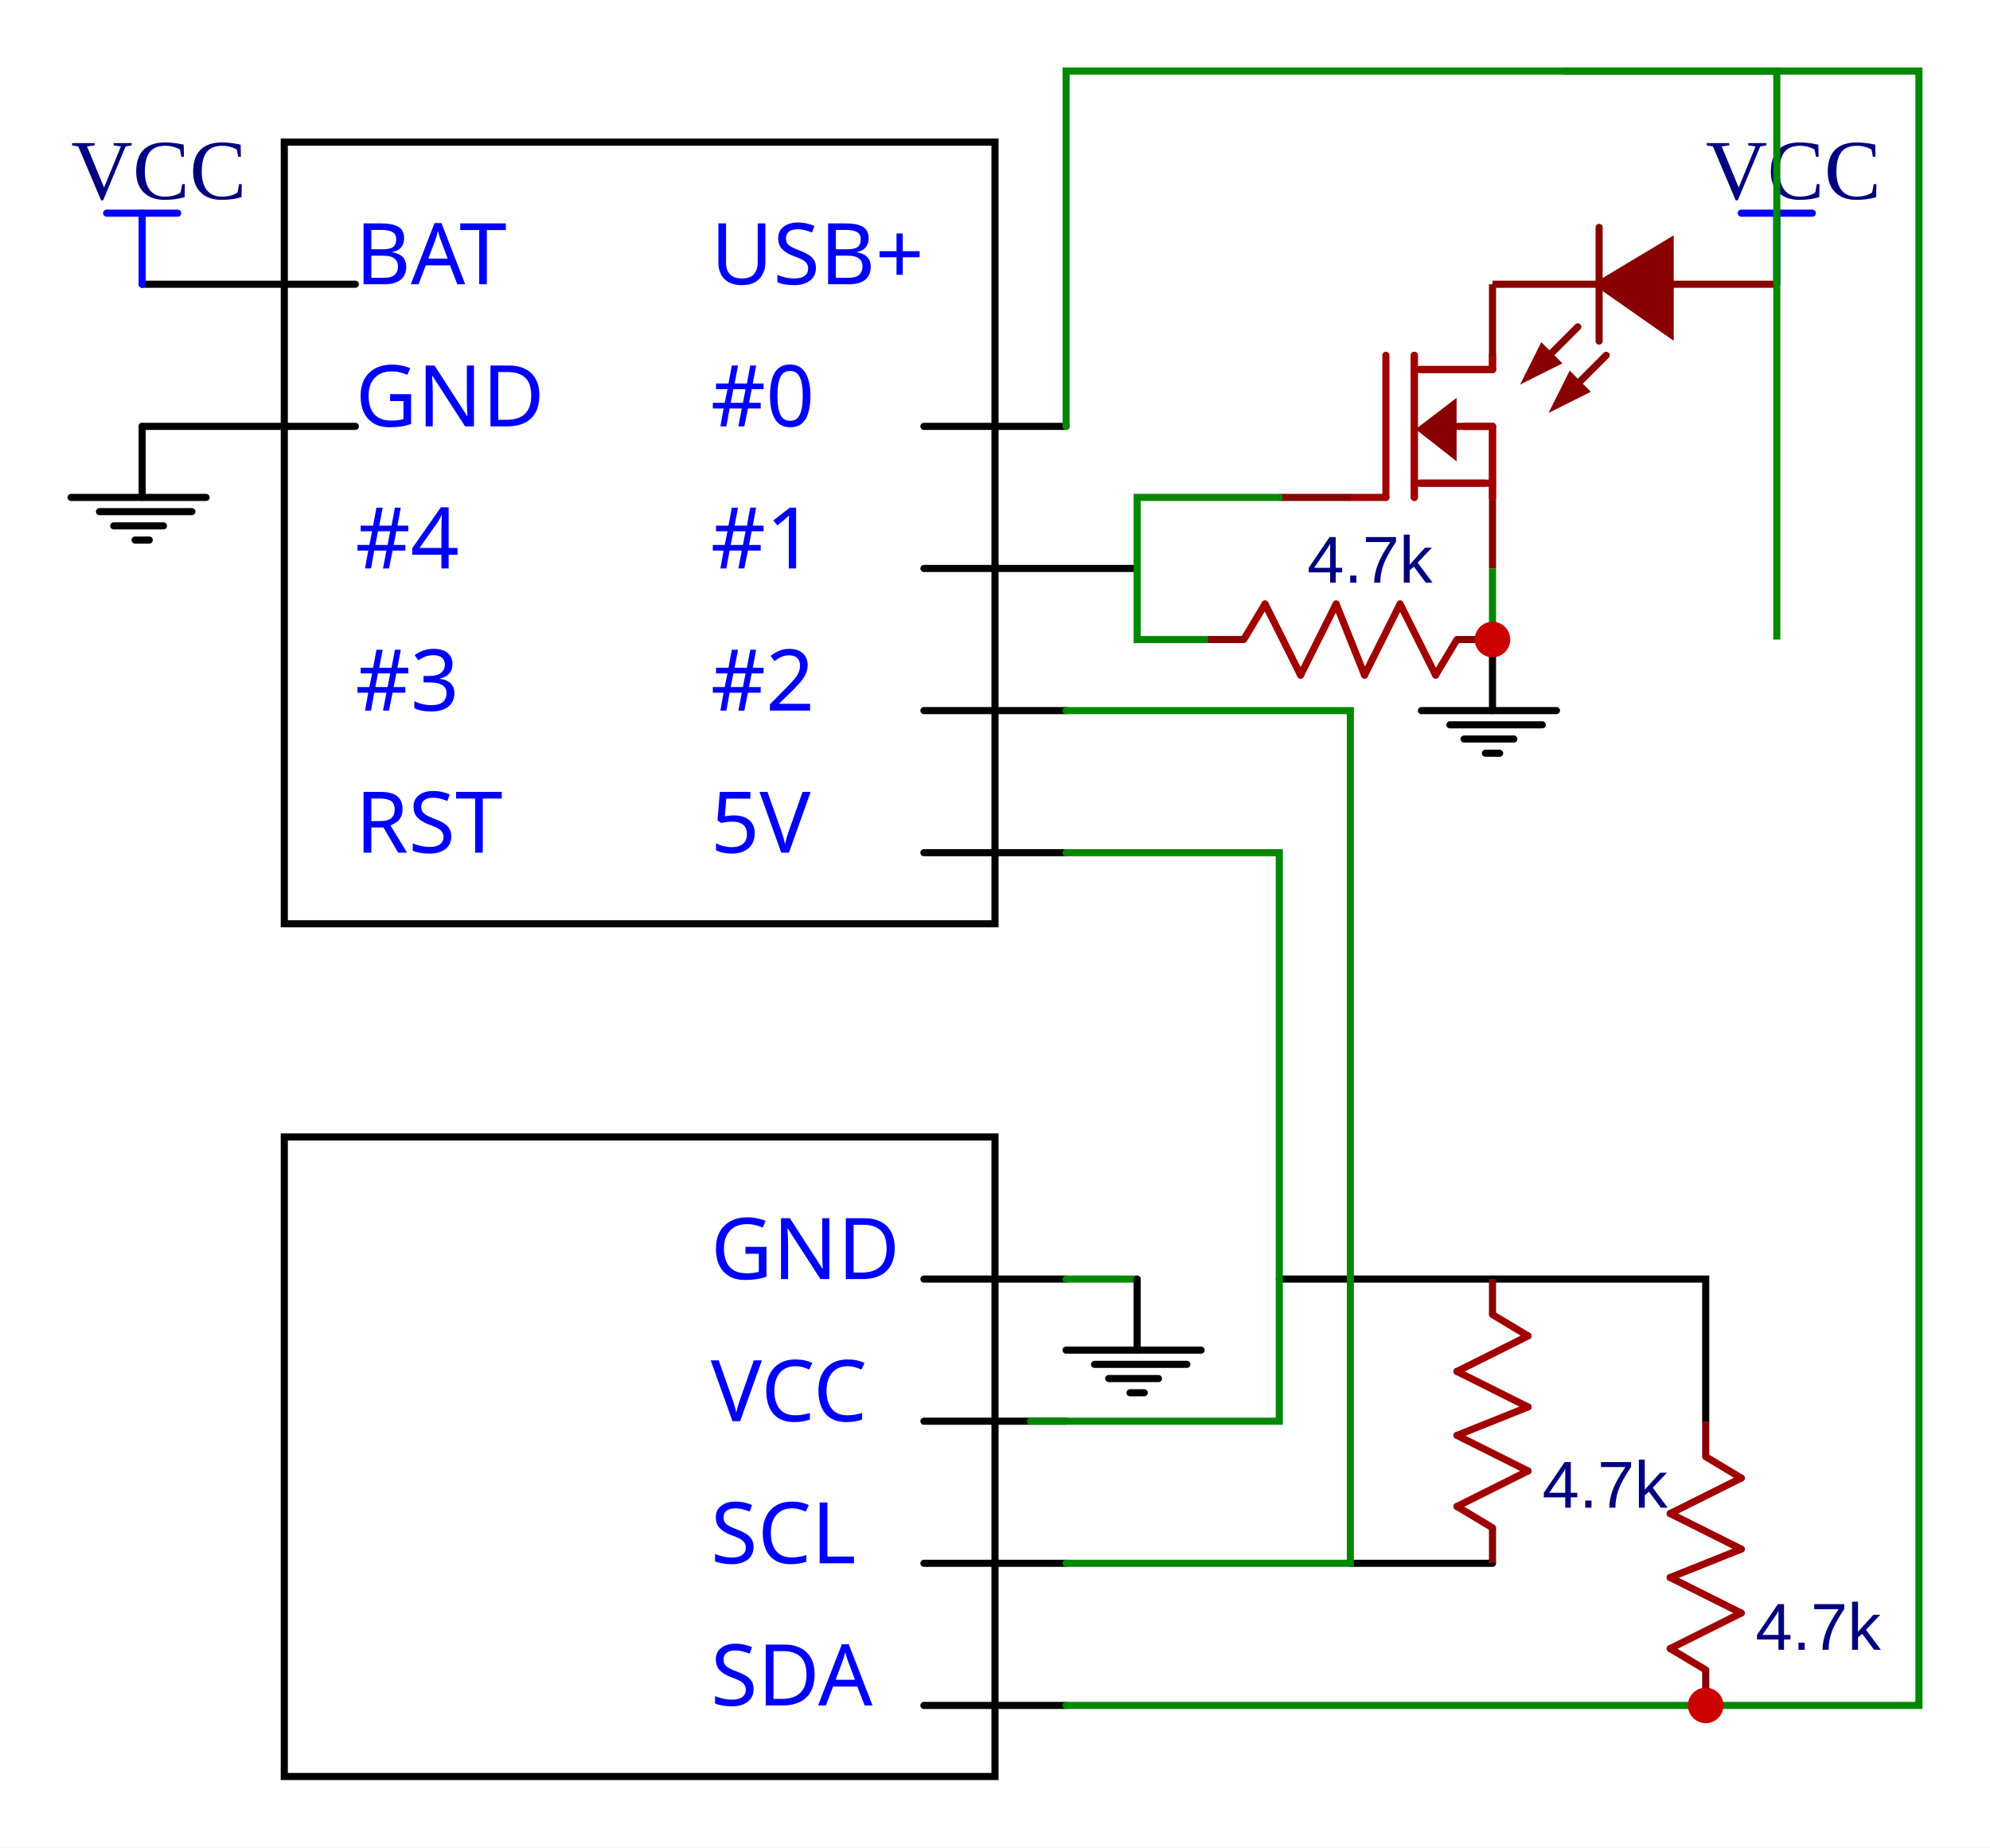
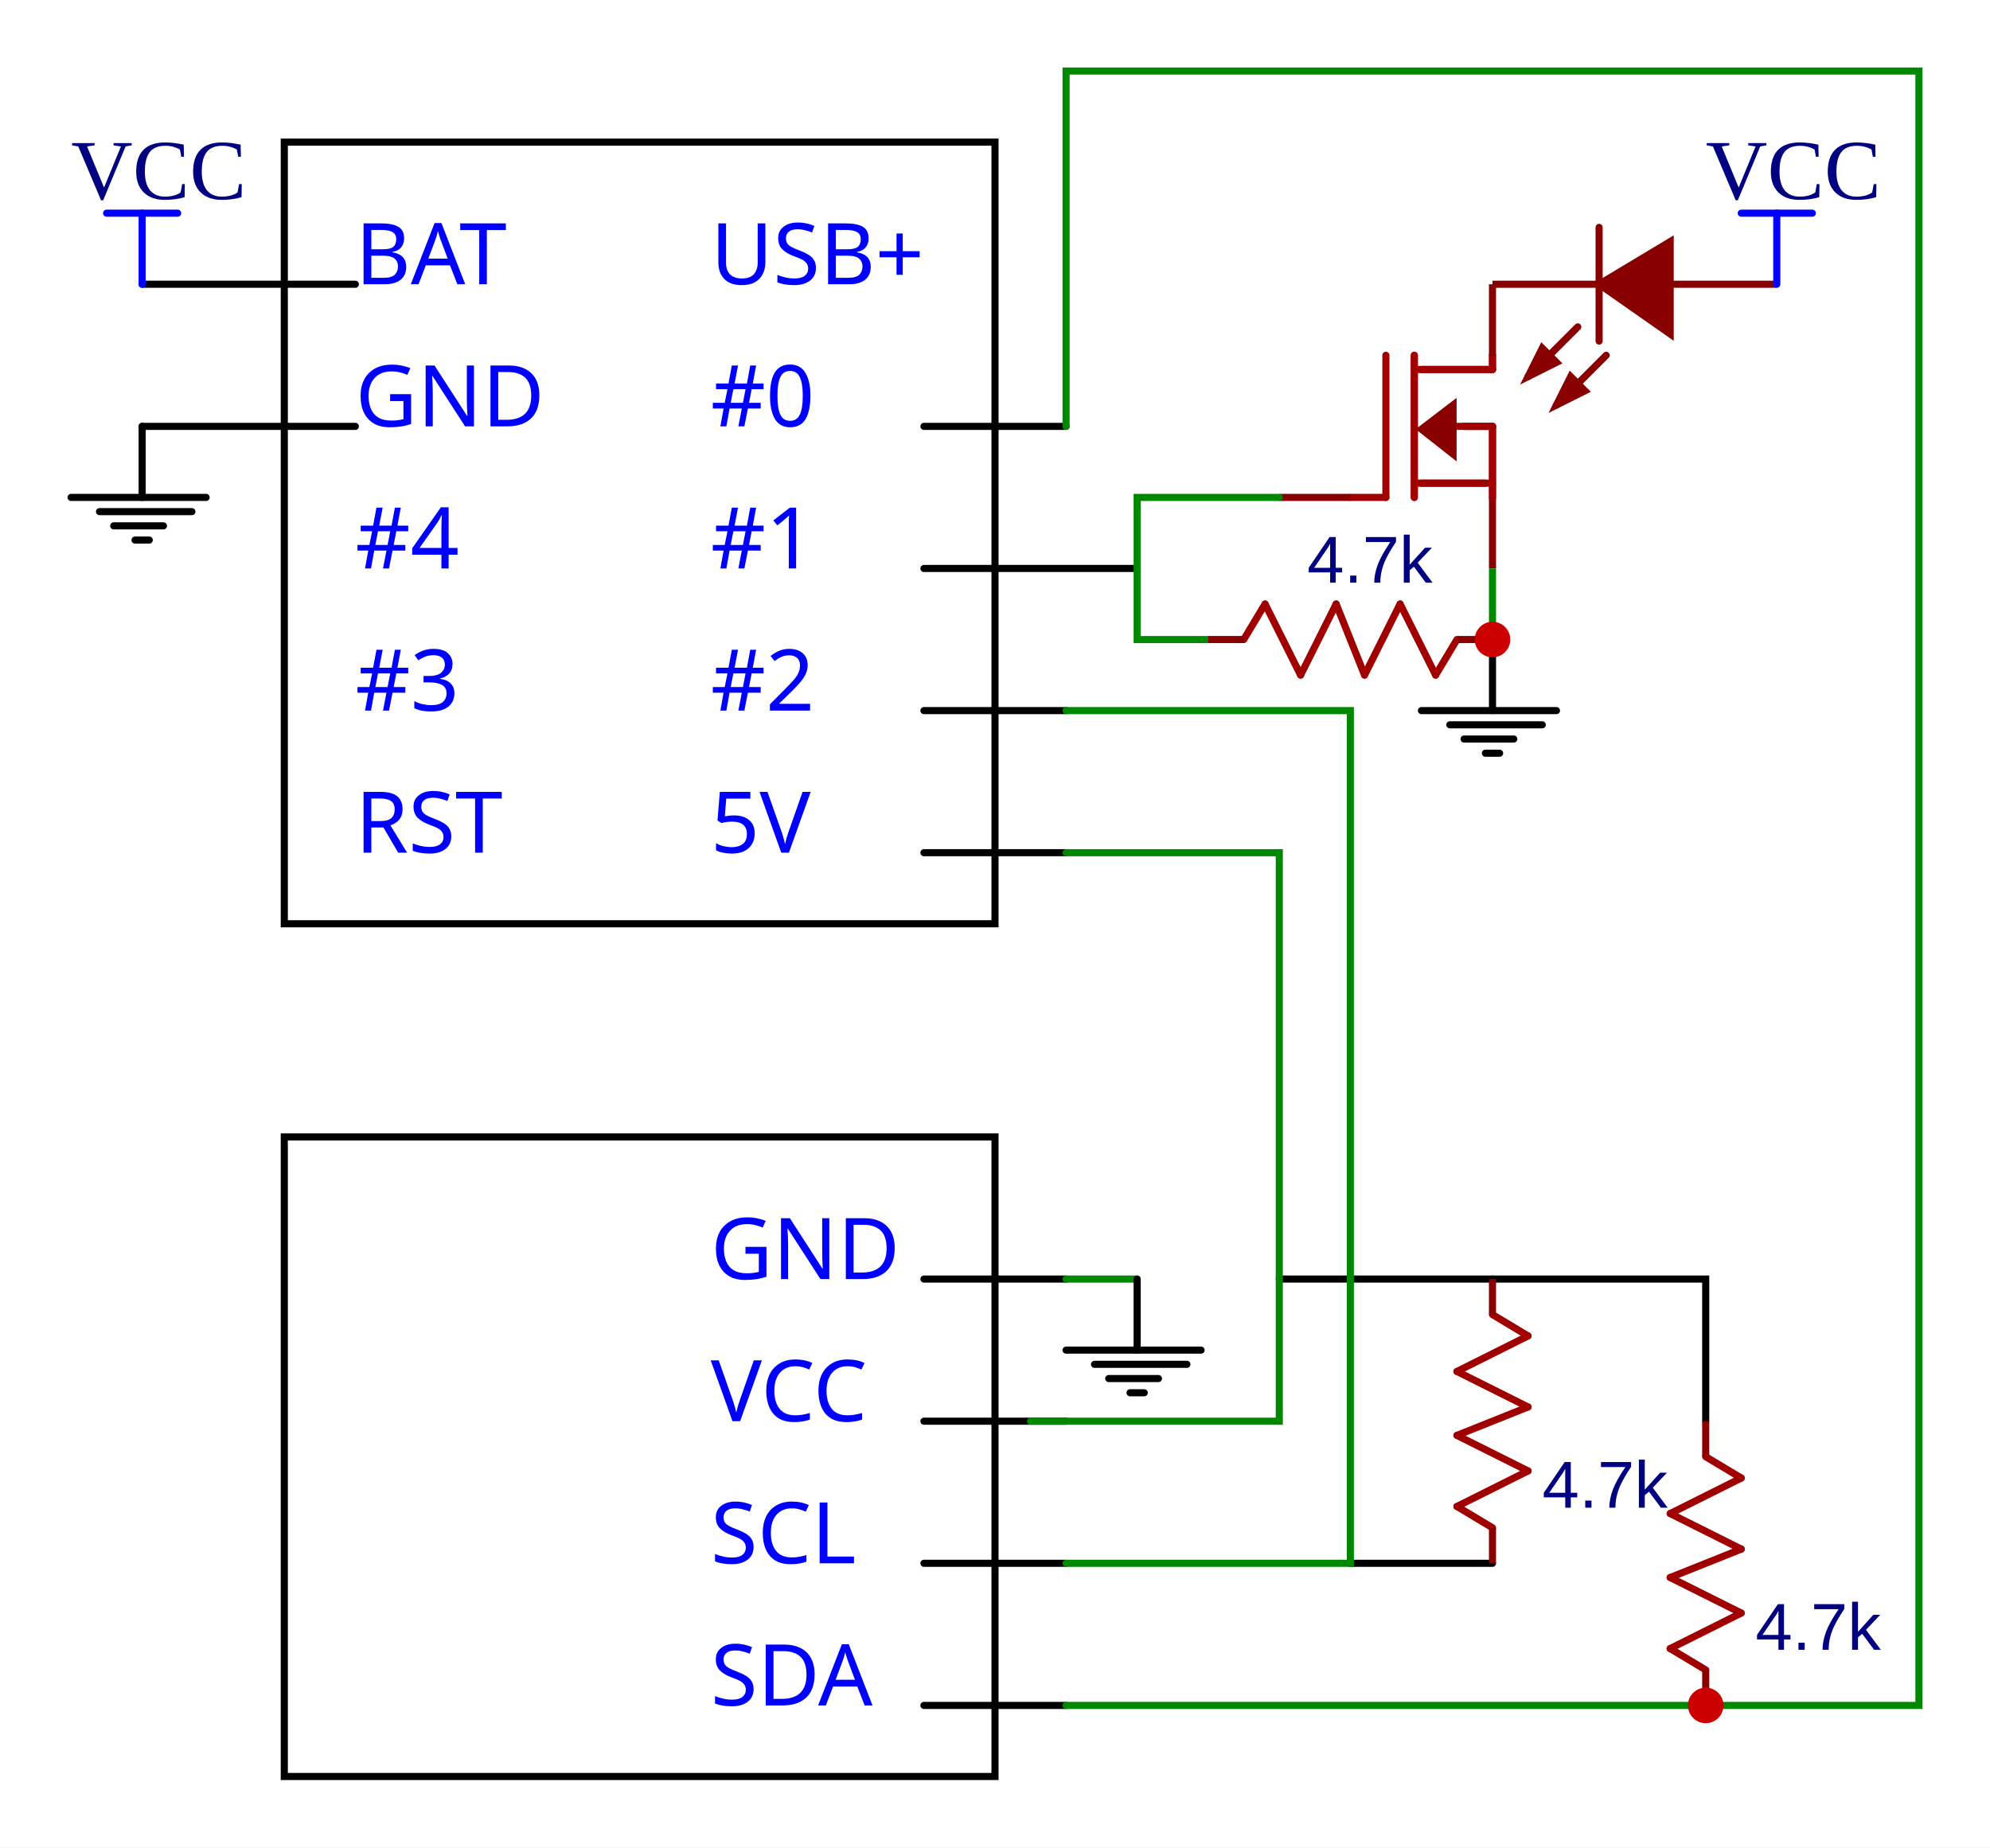
<svg xmlns="http://www.w3.org/2000/svg" id="root" style="left:0px;top:0px;" preserveAspectRatio="xMinYMin" width="280" height="260">
  <g id="g1" c_spicecmd="TRAN`1u`1m`0`{AC`dec`10`1Hz`1Meg`{DC`0``0`0`{TF```" class="events-none">
    <rect x="0" y="0" width="280" height="260" style="fill:white;" />
    <rect id="gge11" x="40" y="20" width="100" height="110" stroke="#000000" stroke-width="1" fill="none" c_shapetype="line" class="" />
    <polyline points="20 40 50 40" stroke="#000000" id="gge51" stroke-width="1" c_shapetype="line" fill="none" stroke-linecap="round" class="" />
    <polyline points="20 60 50 60" stroke="#000000" id="gge52" stroke-width="1" c_shapetype="line" fill="none" stroke-linecap="round" class="" />
    <polyline points="160 80 130 80" stroke="#000000" id="gge88" stroke-width="1" c_shapetype="line" fill="none" stroke-linecap="round" class="" />
    <rect id="gge102" x="40" y="160" width="100" height="90" stroke="#000000" stroke-width="1" fill="none" c_shapetype="line" class="" />
    <polyline points="130 60 150 60" stroke="#000000" id="gge118" stroke-width="1" c_shapetype="line" fill="none" stroke-linecap="round" class="" />
    <polyline points="130 100 150 100" stroke="#000000" id="gge123" stroke-width="1" c_shapetype="line" fill="none" stroke-linecap="round" class="" />
    <polyline points="130 120 150 120" stroke="#000000" id="gge124" stroke-width="1" c_shapetype="line" fill="none" stroke-linecap="round" class="" />
    <polyline points="130 180 150 180" stroke="#000000" id="gge125" stroke-width="1" c_shapetype="line" fill="none" stroke-linecap="round" class="" />
    <polyline points="130 200 150 200" stroke="#000000" id="gge126" stroke-width="1" c_shapetype="line" fill="none" stroke-linecap="round" class="" />
    <polyline points="130 220 150 220" stroke="#000000" id="gge127" stroke-width="1" c_shapetype="line" fill="none" stroke-linecap="round" class="" />
    <polyline points="130 240 150 240" stroke="#000000" id="gge128" stroke-width="1" c_shapetype="line" fill="none" stroke-linecap="round" class="" />
    <polyline points="180 180 210 180 210 180" stroke="#000000" id="gge189" stroke-width="1" c_shapetype="line" fill="none" stroke-linecap="round" class="" />
    <polyline points="190 220 210 220" stroke="#000000" id="gge190" stroke-width="1" c_shapetype="line" fill="none" stroke-linecap="round" class="" />
    <polyline points="240 200 240 180 210 180" stroke="#000000" id="gge191" stroke-width="1" c_shapetype="line" fill="none" stroke-linecap="round" class="" />
    <g c_origin="230,40" c_partid="part_import_gge53" id="gge53" c_shapetype="group" c_etype="pinpart" c_rotation="180" class="">
      <g c_partid="part_annotation" id="gge55" class="" display="none">
        <text c_note="note_name" x="224.031" y="29" font-family="Arial" font-size="7pt" fill="#000080" text-anchor="start" id="gge208">LED</text>
      </g>
      <g c_partid="part_annotation" id="gge56" class="" display="none">
        <text c_note="note_pre" x="224.031" y="20" font-family="Arial" font-size="7pt" fill="#000080" text-anchor="start" id="gge209">D1</text>
      </g>
      <path d="M 215 53 L 219 51 L 217 49 Z" id="gge57" stroke="#880000" stroke-width="1" fill="#880000" />
      <path d="M 219 57 L 223 55 L 221 53 Z" id="gge58" stroke="#880000" stroke-width="1" fill="#880000" />
      <g c_partid="part_pin" c_etype="pinpart" c_show="show" c_elec="0" c_spicepin="2" c_origin="210,40" id="gge59" c_rotation="180">
        <path d="M 210 40 h 15" fill="none" stroke="#800" stroke-width="1" />
        <text x="229" y="40" font-family="Verdana" font-size="7pt" fill="#800" text-anchor="start" display="none">K</text>
        <text x="221" y="36" font-family="Verdana" font-size="7pt" fill="#800" text-anchor="end" display="none">K</text>
      </g>
      <polyline points="222 46 215 53" stroke="#880000" id="gge60" stroke-width="1" fill="none" stroke-linecap="round" />
      <polyline points="226 50 219 57" stroke="#880000" id="gge61" stroke-width="1" fill="none" stroke-linecap="round" />
      <g c_partid="part_pin" c_etype="pinpart" c_show="show" c_elec="0" c_spicepin="1" c_origin="250,40" id="gge62" c_rotation="0">
        <path d="M 250 40 h -15" fill="none" stroke="#800" stroke-width="1" />
        <text x="231" y="40" font-family="Verdana" font-size="7pt" fill="#800" text-anchor="end" display="none">A</text>
        <text x="239" y="36" font-family="Verdana" font-size="7pt" fill="#800" text-anchor="start" display="none">A</text>
      </g>
      <polyline points="225 48 225 32" stroke="#880000" id="gge63" stroke-width="1" fill="none" stroke-linecap="round" />
      <path d="M 235 34 L 225 40 L 235 47 Z" id="gge64" stroke="#880000" stroke-width="1" fill="#880000" />
    </g>
    <g c_origin="200,60" c_partid="part_import_gge65" id="gge65" c_shapetype="group" c_etype="pinpart" class="">
      <g c_partid="part_annotation" id="gge67" class="" display="none">
        <text c_note="note_name" x="214" y="72.172" font-family="Arial" font-size="7pt" fill="#000080" text-anchor="start" id="gge206">NMOS_D</text>
      </g>
      <g c_partid="part_annotation" id="gge68" class="" display="none">
        <text c_note="note_pre" x="214" y="63.172" font-family="Arial" font-size="7pt" fill="#000080" text-anchor="start" id="gge207">M1</text>
      </g>
      <polyline points="195 70 195 50" stroke="#A00000" id="gge69" stroke-width="1" fill="none" stroke-linecap="round" />
      <polyline points="199 50 199 70" stroke="#A00000" id="gge70" stroke-width="1" fill="none" stroke-linecap="round" />
      <polyline points="199 50 199 70" stroke="#A00000" id="gge71" stroke-width="1" fill="none" stroke-linecap="round" />
      <polyline points="204 60 210 60" stroke="#A00000" id="gge72" stroke-width="1" fill="none" stroke-linecap="round" />
      <polyline points="190 70 195 70" stroke="#A00000" id="gge73" stroke-width="1" fill="none" stroke-linecap="round" />
      <polyline points="210 50 210 52" stroke="#A00000" id="gge74" stroke-width="1" fill="none" stroke-linecap="round" />
      <g c_partid="part_pin" c_etype="pinpart" c_show="show" c_elec="0" c_spicepin="2" c_origin="190,40" id="gge75" c_rotation="180">
        <path d="M 190 70 h -10" fill="none" stroke="#800" stroke-width="1" />
        <text x="204" y="70" font-family="Verdana" font-size="7pt" fill="#800" text-anchor="start" display="none">G</text>
        <text x="196" y="66" font-family="Verdana" font-size="7pt" fill="#800" text-anchor="end" display="none">1</text>
      </g>
      <polyline points="206 60 210 60" stroke="#A00000" id="gge76" stroke-width="1" fill="none" stroke-linecap="round" />
      <polyline points="210 50 210 52" stroke="#A00000" id="gge77" stroke-width="1" fill="none" stroke-linecap="round" />
      <polyline points="210 52 200 52" stroke="#A00000" id="gge78" stroke-width="1" fill="none" stroke-linecap="round" />
      <polyline points="199 68 210 68" stroke="#A00000" id="gge79" stroke-width="1" fill="none" stroke-linecap="round" />
      <polyline points="210 60 210 70" stroke="#A00000" id="gge80" stroke-width="1" fill="none" stroke-linecap="round" />
      <polyline points="200 68 209 68" stroke="#A00000" id="gge81" stroke-width="1" fill="none" stroke-linecap="round" />
      <polyline points="210 52 199 52" stroke="#A00000" id="gge82" stroke-width="1" fill="none" stroke-linecap="round" />
      <g c_partid="part_pin" c_etype="pinpart" c_show="show" c_elec="0" c_spicepin="3" c_origin="180,70" id="gge83" c_rotation="270">
        <path d="M 210 70 v 10" fill="none" stroke="#800" stroke-width="1" />
        <text x="210" y="96" font-family="Verdana" font-size="7pt" fill="#800" text-anchor="start" display="none" transform="rotate(270,210,96)">S</text>
        <text x="206" y="104" font-family="Verdana" font-size="7pt" fill="#800" text-anchor="end" display="none" transform="rotate(270,206,104)">2</text>
      </g>
      <g c_partid="part_pin" c_etype="pinpart" c_show="show" c_elec="0" c_spicepin="1" c_origin="180,50" id="gge84" c_rotation="90">
        <path d="M 210 50 v -10" fill="none" stroke="#800" stroke-width="1" />
        <text x="210" y="62" font-family="Verdana" font-size="7pt" fill="#800" text-anchor="end" display="none" transform="rotate(270,210,62)">D</text>
        <text x="206" y="56" font-family="Verdana" font-size="7pt" fill="#800" text-anchor="start" display="none" transform="rotate(270,206,56)">3</text>
      </g>
      <polyline points="210 60 210 70" stroke="#A00000" id="gge85" stroke-width="1" fill="none" stroke-linecap="round" />
      <polygon points="204.45 57 204.45 63.9 200 60.4" id="gge86" stroke="#880000" stroke-width="1" stroke-linecap="round" fill="#880000" />
    </g>
    <g c_origin="240,220" c_partid="part_import_gge161" id="gge161" c_shapetype="group" c_etype="pinpart" c_rotation="90" class="">
      <g c_partid="part_annotation" id="gge163">
        <text c_note="note_name" x="247" y="232.172" font-family="Arial" font-size="7pt" fill="#000080" text-anchor="start">4.7k</text>
      </g>
      <g c_partid="part_annotation" id="gge164" class="" display="none">
        <text c_note="note_pre" x="247" y="223.172" font-family="Arial" font-size="7pt" fill="#000080" text-anchor="start" id="gge213">R1</text>
      </g>
      <polyline points="240 205 245 208" stroke="#A00000" id="gge165" stroke-width="1" fill="none" stroke-linecap="round" />
      <polyline points="235 213 245 218" stroke="#A00000" id="gge166" stroke-width="1" fill="none" stroke-linecap="round" />
      <polyline points="245 208 235 213" stroke="#A00000" id="gge167" stroke-width="1" fill="none" stroke-linecap="round" />
      <g c_partid="part_pin" c_etype="pinpart" c_show="show" c_elec="0" c_spicepin="2" c_origin="240,200" id="gge168" c_rotation="90">
        <path d="M 240 200 v 5" fill="none" stroke="#800" stroke-width="1" />
        <text x="240" y="209" font-family="Verdana" font-size="7pt" fill="#800" text-anchor="end" display="none" transform="rotate(270,240,209)">2</text>
        <text x="236" y="201" font-family="Verdana" font-size="7pt" fill="#800" text-anchor="start" display="none" transform="rotate(270,236,201)">2</text>
      </g>
      <polyline points="245 227 235 232" stroke="#A00000" id="gge169" stroke-width="1" fill="none" stroke-linecap="round" />
      <polyline points="245 218 235 222" stroke="#A00000" id="gge170" stroke-width="1" fill="none" stroke-linecap="round" />
      <polyline points="235 222 245 227" stroke="#A00000" id="gge171" stroke-width="1" fill="none" stroke-linecap="round" />
      <polyline points="235 232 240 235" stroke="#A00000" id="gge172" stroke-width="1" fill="none" stroke-linecap="round" />
      <g c_partid="part_pin" c_etype="pinpart" c_show="show" c_elec="0" c_spicepin="1" c_origin="240,240" id="gge173" c_rotation="270">
        <path d="M 240 240 v -5" fill="none" stroke="#800" stroke-width="1" />
        <text x="240" y="231" font-family="Verdana" font-size="7pt" fill="#800" text-anchor="start" display="none" transform="rotate(270,240,231)">1</text>
        <text x="236" y="239" font-family="Verdana" font-size="7pt" fill="#800" text-anchor="end" display="none" transform="rotate(270,236,239)">1</text>
      </g>
    </g>
    <g c_origin="210,200" c_partid="part_import_gge174" id="gge174" c_shapetype="group" c_etype="pinpart" c_rotation="90" class="">
      <g c_partid="part_annotation" id="gge176">
        <text c_note="note_name" x="217" y="212.172" font-family="Arial" font-size="7pt" fill="#000080" text-anchor="start">4.7k</text>
      </g>
      <g c_partid="part_annotation" id="gge177" class="" display="none">
        <text c_note="note_pre" x="217" y="203.172" font-family="Arial" font-size="7pt" fill="#000080" text-anchor="start" id="gge212">R2</text>
      </g>
      <polyline points="210 185 215 188" stroke="#A00000" id="gge178" stroke-width="1" fill="none" stroke-linecap="round" />
      <polyline points="205 193 215 198" stroke="#A00000" id="gge179" stroke-width="1" fill="none" stroke-linecap="round" />
      <polyline points="215 188 205 193" stroke="#A00000" id="gge180" stroke-width="1" fill="none" stroke-linecap="round" />
      <g c_partid="part_pin" c_etype="pinpart" c_show="show" c_elec="0" c_spicepin="2" c_origin="210,180" id="gge181" c_rotation="90">
        <path d="M 210 180 v 5" fill="none" stroke="#800" stroke-width="1" />
        <text x="210" y="189" font-family="Verdana" font-size="7pt" fill="#800" text-anchor="end" display="none" transform="rotate(270,210,189)">2</text>
        <text x="206" y="181" font-family="Verdana" font-size="7pt" fill="#800" text-anchor="start" display="none" transform="rotate(270,206,181)">2</text>
      </g>
      <polyline points="215 207 205 212" stroke="#A00000" id="gge182" stroke-width="1" fill="none" stroke-linecap="round" />
      <polyline points="215 198 205 202" stroke="#A00000" id="gge183" stroke-width="1" fill="none" stroke-linecap="round" />
      <polyline points="205 202 215 207" stroke="#A00000" id="gge184" stroke-width="1" fill="none" stroke-linecap="round" />
      <polyline points="205 212 210 215" stroke="#A00000" id="gge185" stroke-width="1" fill="none" stroke-linecap="round" />
      <g c_partid="part_pin" c_etype="pinpart" c_show="show" c_elec="0" c_spicepin="1" c_origin="210,220" id="gge186" c_rotation="270">
        <path d="M 210 220 v -5" fill="none" stroke="#800" stroke-width="1" />
        <text x="210" y="211" font-family="Verdana" font-size="7pt" fill="#800" text-anchor="start" display="none" transform="rotate(270,210,211)">1</text>
        <text x="206" y="219" font-family="Verdana" font-size="7pt" fill="#800" text-anchor="end" display="none" transform="rotate(270,206,219)">1</text>
      </g>
    </g>
    <polyline points="150 60 150 10 270 10 270 240 150 240" stroke="#008800" stroke-width="1" c_shapetype="line" stroke-linecap="round" fill="none" c_etype="wire" id="gge137" class="wire-hover" />
    <polyline points="160 180 150 180" stroke="#008800" stroke-width="1" c_shapetype="line" stroke-linecap="round" fill="none" c_etype="wire" id="gge140" class="" />
    <polyline points="150 120 180 120 180 200 145 200" stroke="#008800" stroke-width="1" c_shapetype="line" stroke-linecap="round" fill="none" c_etype="wire" id="gge142" class="" />
    <polyline points="150 100 190 100 190 220 150 220" stroke="#008800" stroke-width="1" c_shapetype="line" stroke-linecap="round" fill="none" c_etype="wire" id="gge144" class="" />
    <polyline points="170 90 160 90 160 80 160 70 180 70" stroke="#008800" stroke-width="1" c_shapetype="line" stroke-linecap="round" fill="none" c_etype="wire" id="gge145" class="" />
    <g c_partid="part_netLabel_gnD" c_etype="pinpart" c_origin="20,60" id="gge32" c_shapetype="group" c_rotation="" class="">
      <text x="9" y="47" font-family="Times New Roman" font-size="9pt" fill="#000080" text-anchor="start" display="none">GND</text>
      <polyline points="20 70 20 60" stroke="#000000" id="gge35" stroke-width="1" fill="none" stroke-linecap="round" />
      <polyline points="10 70 29 70" stroke="#000000" id="gge36" stroke-width="1" fill="none" stroke-linecap="round" />
      <polyline points="14 72 27 72" stroke="#000000" id="gge37" stroke-width="1" fill="none" stroke-linecap="round" />
      <polyline points="16 74 23 74" stroke="#000000" id="gge38" stroke-width="1" fill="none" stroke-linecap="round" />
      <polyline points="19 76 21 76" stroke="#000000" id="gge39" stroke-width="1" fill="none" stroke-linecap="round" />
    </g>
    <g c_partid="part_netLabel_VCC" c_etype="pinpart" c_origin="20,40" id="gge40" c_shapetype="group" c_rotation="" class="">
      <text x="10" y="28" font-family="Times New Roman" font-size="9pt" fill="#000080" text-anchor="start">VCC</text>
      <polyline points="20 30 20 40" stroke="#0000ff" id="gge43" stroke-width="1" fill="none" stroke-linecap="round" />
      <polyline points="15 30 25 30" stroke="#0000ff" id="gge44" stroke-width="1" fill="none" stroke-linecap="round" />
    </g>
    <g c_partid="part_netLabel_VCC" c_etype="pinpart" c_origin="250,40" id="gge89" c_shapetype="group" c_rotation="" class="">
      <text x="240" y="28" font-family="Times New Roman" font-size="9pt" fill="#000080" text-anchor="start">VCC</text>
      <polyline points="250 30 250 40" stroke="#0000ff" id="gge92" stroke-width="1" fill="none" stroke-linecap="round" />
      <polyline points="245 30 255 30" stroke="#0000ff" id="gge93" stroke-width="1" fill="none" stroke-linecap="round" />
    </g>
    <g c_partid="part_netLabel_gnD" c_etype="pinpart" c_origin="210,90" id="gge94" c_shapetype="group" c_rotation="" class="">
      <text x="199" y="77" font-family="Times New Roman" font-size="9pt" fill="#000080" text-anchor="start" display="none">GND</text>
      <polyline points="210 100 210 90" stroke="#000000" id="gge97" stroke-width="1" fill="none" stroke-linecap="round" />
      <polyline points="200 100 219 100" stroke="#000000" id="gge98" stroke-width="1" fill="none" stroke-linecap="round" />
      <polyline points="204 102 217 102" stroke="#000000" id="gge99" stroke-width="1" fill="none" stroke-linecap="round" />
      <polyline points="206 104 213 104" stroke="#000000" id="gge100" stroke-width="1" fill="none" stroke-linecap="round" />
      <polyline points="209 106 211 106" stroke="#000000" id="gge101" stroke-width="1" fill="none" stroke-linecap="round" />
    </g>
    <g c_partid="part_netLabel_gnD" c_etype="pinpart" c_origin="160,180" id="gge129" c_shapetype="group" c_rotation="" class="">
      <text x="149" y="167" font-family="Times New Roman" font-size="9pt" fill="#000080" text-anchor="start" display="none">GND</text>
      <polyline points="160 190 160 180" stroke="#000000" id="gge132" stroke-width="1" fill="none" stroke-linecap="round" />
      <polyline points="150 190 169 190" stroke="#000000" id="gge133" stroke-width="1" fill="none" stroke-linecap="round" />
      <polyline points="154 192 167 192" stroke="#000000" id="gge134" stroke-width="1" fill="none" stroke-linecap="round" />
      <polyline points="156 194 163 194" stroke="#000000" id="gge135" stroke-width="1" fill="none" stroke-linecap="round" />
      <polyline points="159 196 161 196" stroke="#000000" id="gge136" stroke-width="1" fill="none" stroke-linecap="round" />
    </g>
    <g c_partid="part_annotation" c_origin="50,60" id="gge12" c_shapetype="group" c_etype="pinpart" class="">
      <text x="50" y="60" font-family="Verdana" font-size="9pt" fill="#0000FF" font-style="" text-anchor="start" type="comment" font-weight="">GND</text>
    </g>
    <g c_partid="part_annotation" c_origin="50,80" id="gge14" c_shapetype="group" c_etype="pinpart" class="">
      <text x="50" y="80" font-family="Verdana" font-size="9pt" fill="#0000FF" font-style="" text-anchor="start" type="comment" font-weight="">#4</text>
    </g>
    <g c_partid="part_annotation" c_origin="50,100" id="gge16" c_shapetype="group" c_etype="pinpart" class="">
      <text x="50" y="100" font-family="Verdana" font-size="9pt" fill="#0000FF" font-style="" text-anchor="start" type="comment" font-weight="">#3</text>
    </g>
    <g c_partid="part_annotation" c_origin="50,120" id="gge18" c_shapetype="group" c_etype="pinpart" class="">
      <text x="50" y="120" font-family="Verdana" font-size="9pt" fill="#0000FF" font-style="" text-anchor="start" type="comment" font-weight="">RST</text>
    </g>
    <g c_partid="part_annotation" c_origin="50,40" id="gge20" c_shapetype="group" c_etype="pinpart" class="">
      <text x="50" y="40" font-family="Verdana" font-size="9pt" fill="#0000FF" font-style="" text-anchor="start" type="comment" font-weight="">BAT</text>
    </g>
    <g c_partid="part_annotation" c_origin="100,40" id="gge22" c_shapetype="group" c_etype="pinpart" class="">
      <text x="100" y="40" font-family="Verdana" font-size="9pt" fill="#0000FF" font-style="" text-anchor="start" type="comment" font-weight="">USB+</text>
    </g>
    <g c_partid="part_annotation" c_origin="100,60" id="gge24" c_shapetype="group" c_etype="pinpart" class="">
      <text x="100" y="60" font-family="Verdana" font-size="9pt" fill="#0000FF" font-style="" text-anchor="start" type="comment" font-weight="">#0</text>
    </g>
    <g c_partid="part_annotation" c_origin="100,80" id="gge26" c_shapetype="group" c_etype="pinpart" class="">
      <text x="100" y="80" font-family="Verdana" font-size="9pt" fill="#0000FF" font-style="" text-anchor="start" type="comment" font-weight="">#1</text>
    </g>
    <g c_partid="part_annotation" c_origin="100,100" id="gge28" c_shapetype="group" c_etype="pinpart" class="">
      <text x="100" y="100" font-family="Verdana" font-size="9pt" fill="#0000FF" font-style="" text-anchor="start" type="comment" font-weight="">#2</text>
    </g>
    <g c_partid="part_annotation" c_origin="100,120" id="gge30" c_shapetype="group" c_etype="pinpart" class="">
      <text x="100" y="120" font-family="Verdana" font-size="9pt" fill="#0000FF" font-style="" text-anchor="start" type="comment" font-weight="">5V</text>
    </g>
    <g c_partid="part_annotation" c_origin="100,180" id="gge103" c_shapetype="group" c_etype="pinpart" class="">
      <text x="100" y="180" font-family="Verdana" font-size="9pt" fill="#0000FF" font-style="" text-anchor="start" type="comment" font-weight="">GND</text>
    </g>
    <g c_partid="part_annotation" c_origin="100,200" id="gge105" c_shapetype="group" c_etype="pinpart" class="">
      <text x="100" y="200" font-family="Verdana" font-size="9pt" fill="#0000FF" font-style="" text-anchor="start" type="comment" font-weight="">VCC</text>
    </g>
    <g c_partid="part_annotation" c_origin="100,220" id="gge107" c_shapetype="group" c_etype="pinpart" class="">
      <text x="100" y="220" font-family="Verdana" font-size="9pt" fill="#0000FF" font-style="" text-anchor="start" type="comment" font-weight="">SCL</text>
    </g>
    <g c_partid="part_annotation" c_origin="100,240" id="gge109" c_shapetype="group" c_etype="pinpart" class="">
      <text x="100" y="240" font-family="Verdana" font-size="9pt" fill="#0000FF" font-style="" text-anchor="start" type="comment" font-weight="">SDA</text>
    </g>
    <g c_origin="190,90" c_maxGgei="9" id="gge192" c_partid="part_import_783991" c_shapetype="group" c_etype="pinpart" class="">
      <g c_partid="part_annotation" id="gge194" class="">
        <text c_note="note_name" x="183.922" y="82" font-family="Arial" font-size="7pt" fill="#000080" text-anchor="start" id="gge211">4.7k</text>
      </g>
      <g c_partid="part_annotation" id="gge195" class="" display="none">
        <text c_note="note_pre" x="183.922" y="73" font-family="Arial" font-size="7pt" fill="#000080" text-anchor="start" id="gge210">R3</text>
      </g>
      <polyline points="205 90 202 95" stroke="#A00000" stroke-width="1" fill="none" stroke-linecap="round" id="gge196" />
      <polyline points="197 85 192 95" stroke="#A00000" stroke-width="1" fill="none" stroke-linecap="round" id="gge197" />
      <polyline points="202 95 197 85" stroke="#A00000" stroke-width="1" fill="none" stroke-linecap="round" id="gge198" />
      <g c_partid="part_pin" c_etype="pinpart" c_show="show" c_elec="0" c_spicepin="2" c_origin="210,90" c_rotation="0" id="gge199">
        <path d="M 210 90 h -5" fill="none" stroke="#800" stroke-width="1" />
        <text x="201" y="90" font-family="Verdana" font-size="7pt" fill="#800" text-anchor="end" display="none">2</text>
        <text x="209" y="86" font-family="Verdana" font-size="7pt" fill="#800" text-anchor="start" display="none">2</text>
      </g>
      <polyline points="183 95 178 85" stroke="#A00000" stroke-width="1" fill="none" stroke-linecap="round" id="gge200" />
      <polyline points="192 95 188 85" stroke="#A00000" stroke-width="1" fill="none" stroke-linecap="round" id="gge201" />
      <polyline points="188 85 183 95" stroke="#A00000" stroke-width="1" fill="none" stroke-linecap="round" id="gge202" />
      <polyline points="178 85 175 90" stroke="#A00000" stroke-width="1" fill="none" stroke-linecap="round" id="gge203" />
      <g c_partid="part_pin" c_etype="pinpart" c_show="show" c_elec="0" c_spicepin="1" c_origin="170,90" c_rotation="180" id="gge204">
        <path d="M 170 90 h 5" fill="none" stroke="#800" stroke-width="1" />
        <text x="179" y="90" font-family="Verdana" font-size="7pt" fill="#800" text-anchor="start" display="none">1</text>
        <text x="171" y="86" font-family="Verdana" font-size="7pt" fill="#800" text-anchor="end" display="none">1</text>
      </g>
    </g>
    <g c_partid="part_junction" c_etype="pinpart" c_origin="240,240" id="gge214" c_shapetype="group">
      <circle cx="240" cy="240" r="2.5" fill="#CC0000" stroke-width="1" />
    </g>
    <polyline points="210 90 210 80" stroke="#008800" stroke-width="1" fill="none" id="gge216" c_shapetype="line" c_etype="wire" />
    <g c_partid="part_junction" c_etype="pinpart" c_origin="210,90" id="gge217" c_shapetype="group">
      <circle cx="210" cy="90" r="2.5" fill="#CC0000" stroke-width="1" />
    </g>
-     <polyline points="250 90 250 10 220 10" stroke="#008800" stroke-width="1" fill="none" id="gge218" c_shapetype="line" c_etype="wire" />
  </g>
</svg>
